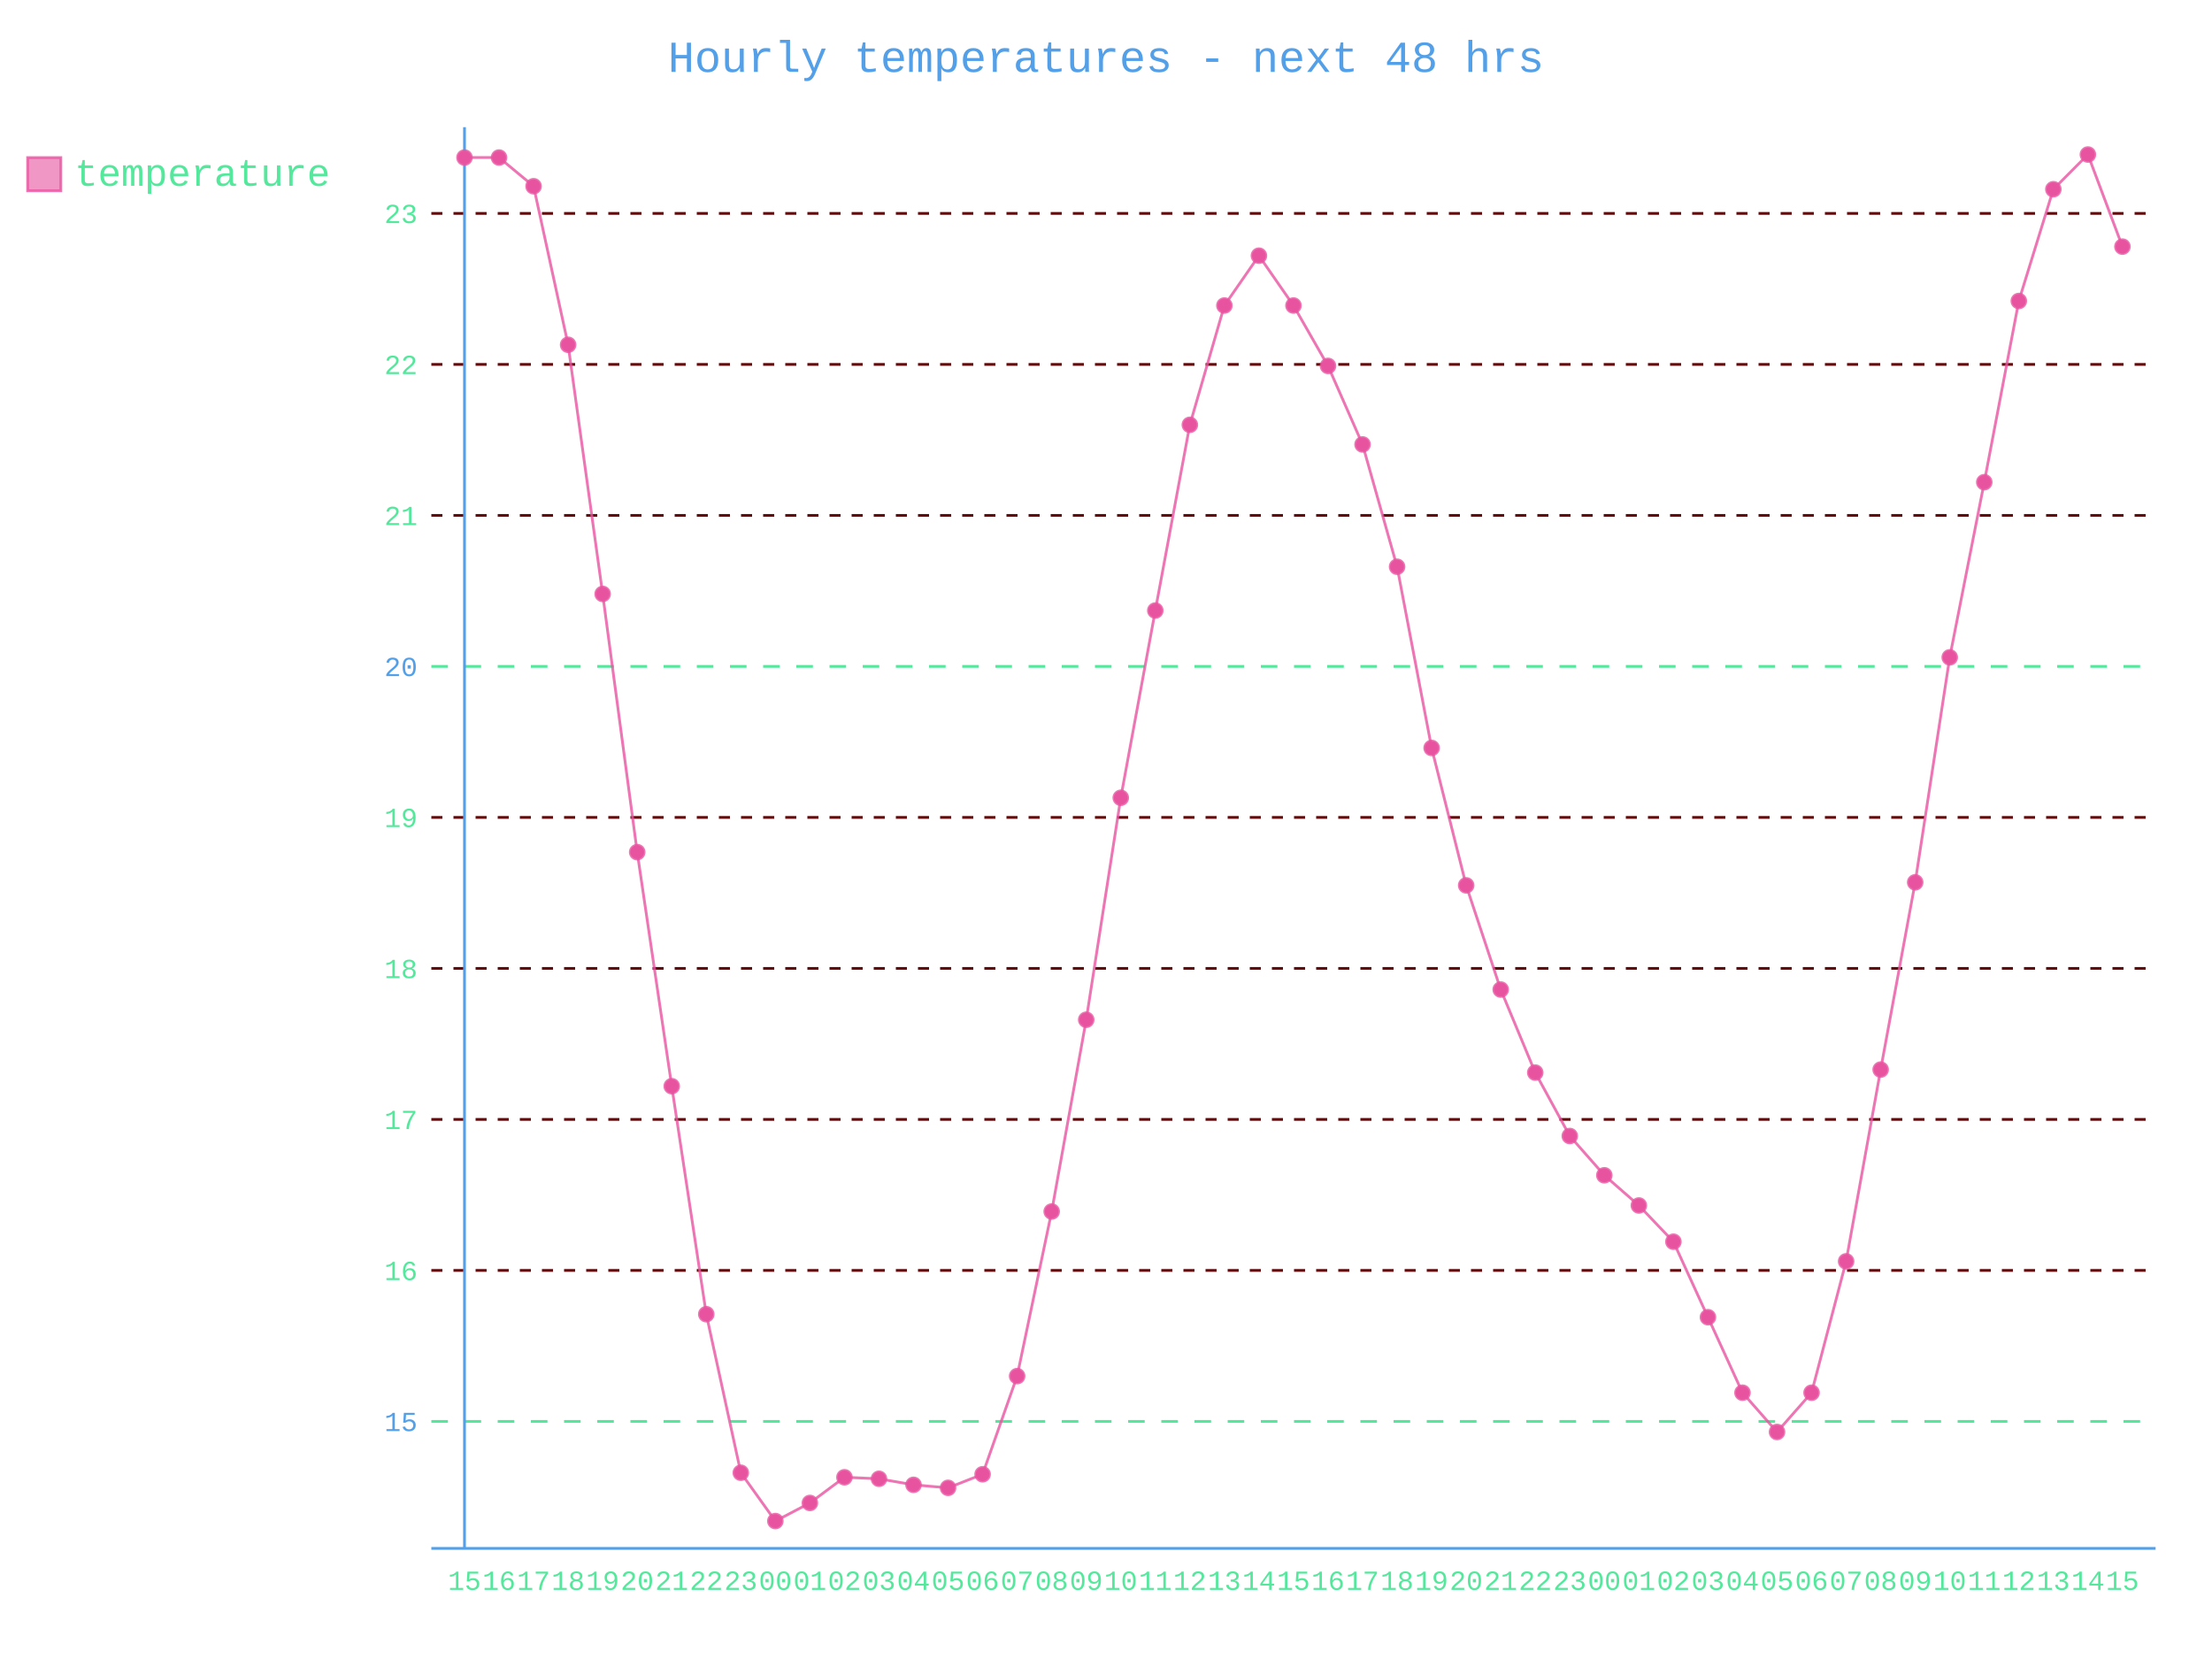
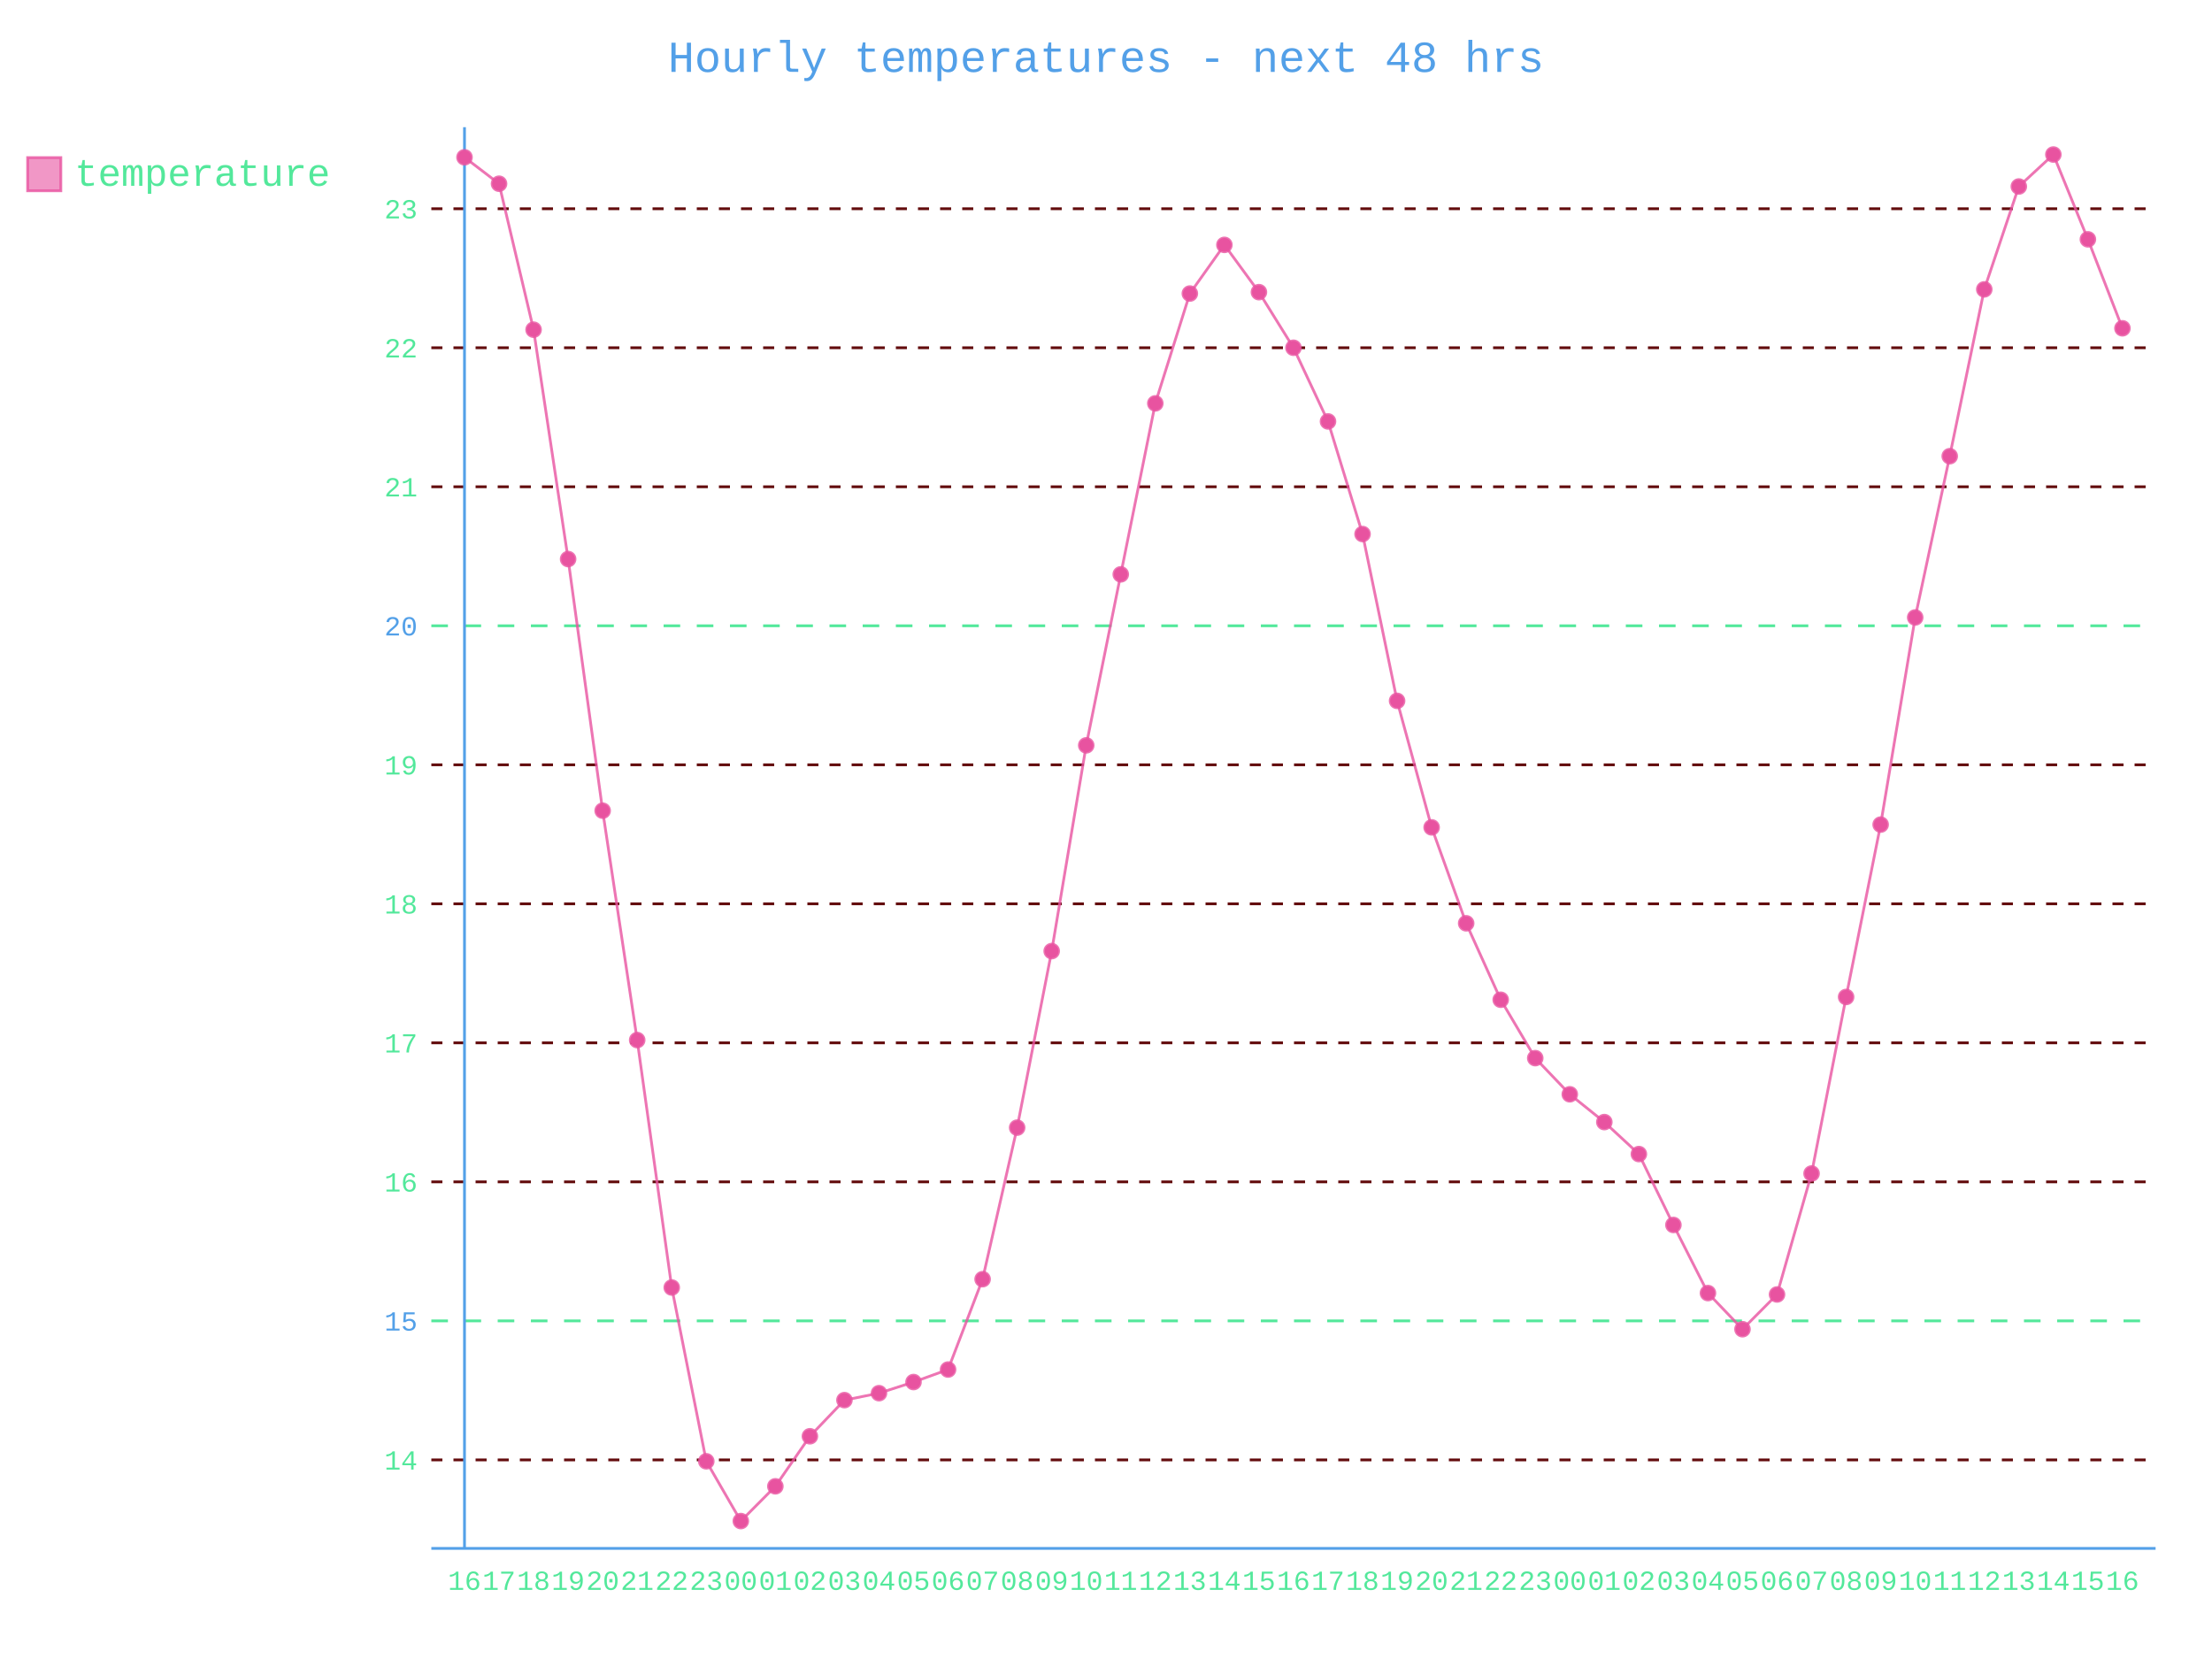
- <svg xmlns="http://www.w3.org/2000/svg" class="pygal-chart" id="chart-3ac2dd23-9bb0-483f-9098-63c80fb59462" viewBox="0 0 800 600">
+ <svg xmlns="http://www.w3.org/2000/svg" class="pygal-chart" id="chart-5d0aa697-72b7-4f3d-b9ee-b817de845986" viewBox="0 0 800 600">
  <defs>
-     <style type="text/css">#chart-3ac2dd23-9bb0-483f-9098-63c80fb59462{-webkit-user-select:none;-webkit-font-smoothing:antialiased;font-family:Consolas,"Liberation Mono",Menlo,Courier,monospace}#chart-3ac2dd23-9bb0-483f-9098-63c80fb59462 .title{font-family:Consolas,"Liberation Mono",Menlo,Courier,monospace;font-size:16px}#chart-3ac2dd23-9bb0-483f-9098-63c80fb59462 .legends .legend text{font-family:Consolas,"Liberation Mono",Menlo,Courier,monospace;font-size:14px}#chart-3ac2dd23-9bb0-483f-9098-63c80fb59462 .axis text{font-family:Consolas,"Liberation Mono",Menlo,Courier,monospace;font-size:10px}#chart-3ac2dd23-9bb0-483f-9098-63c80fb59462 .axis text.major{font-family:Consolas,"Liberation Mono",Menlo,Courier,monospace;font-size:10px}#chart-3ac2dd23-9bb0-483f-9098-63c80fb59462 .text-overlay text.value{font-family:Consolas,"Liberation Mono",Menlo,Courier,monospace;font-size:16px}#chart-3ac2dd23-9bb0-483f-9098-63c80fb59462 .text-overlay text.label{font-family:Consolas,"Liberation Mono",Menlo,Courier,monospace;font-size:10px}#chart-3ac2dd23-9bb0-483f-9098-63c80fb59462 .tooltip{font-family:Consolas,"Liberation Mono",Menlo,Courier,monospace;font-size:14px}#chart-3ac2dd23-9bb0-483f-9098-63c80fb59462 text.no_data{font-family:Consolas,"Liberation Mono",Menlo,Courier,monospace;font-size:64px}
- #chart-3ac2dd23-9bb0-483f-9098-63c80fb59462{background-color:transparent}#chart-3ac2dd23-9bb0-483f-9098-63c80fb59462 path,#chart-3ac2dd23-9bb0-483f-9098-63c80fb59462 line,#chart-3ac2dd23-9bb0-483f-9098-63c80fb59462 rect,#chart-3ac2dd23-9bb0-483f-9098-63c80fb59462 circle{-webkit-transition:400ms ease-in;-moz-transition:400ms ease-in;transition:400ms ease-in}#chart-3ac2dd23-9bb0-483f-9098-63c80fb59462 .graph &gt; .background{fill:transparent}#chart-3ac2dd23-9bb0-483f-9098-63c80fb59462 .plot &gt; .background{fill:transparent}#chart-3ac2dd23-9bb0-483f-9098-63c80fb59462 .graph{fill:#53E89B}#chart-3ac2dd23-9bb0-483f-9098-63c80fb59462 text.no_data{fill:#53A0E8}#chart-3ac2dd23-9bb0-483f-9098-63c80fb59462 .title{fill:#53A0E8}#chart-3ac2dd23-9bb0-483f-9098-63c80fb59462 .legends .legend text{fill:#53E89B}#chart-3ac2dd23-9bb0-483f-9098-63c80fb59462 .legends .legend:hover text{fill:#53A0E8}#chart-3ac2dd23-9bb0-483f-9098-63c80fb59462 .axis .line{stroke:#53A0E8}#chart-3ac2dd23-9bb0-483f-9098-63c80fb59462 .axis .guide.line{stroke:#630C0D}#chart-3ac2dd23-9bb0-483f-9098-63c80fb59462 .axis .major.line{stroke:#53E89B}#chart-3ac2dd23-9bb0-483f-9098-63c80fb59462 .axis text.major{fill:#53A0E8}#chart-3ac2dd23-9bb0-483f-9098-63c80fb59462 .axis.y .guides:hover .guide.line,#chart-3ac2dd23-9bb0-483f-9098-63c80fb59462 .line-graph .axis.x .guides:hover .guide.line,#chart-3ac2dd23-9bb0-483f-9098-63c80fb59462 .stackedline-graph .axis.x .guides:hover .guide.line,#chart-3ac2dd23-9bb0-483f-9098-63c80fb59462 .xy-graph .axis.x .guides:hover .guide.line{stroke:#53A0E8}#chart-3ac2dd23-9bb0-483f-9098-63c80fb59462 .axis .guides:hover text{fill:#53A0E8}#chart-3ac2dd23-9bb0-483f-9098-63c80fb59462 .reactive{fill-opacity:.6;stroke-opacity:.8}#chart-3ac2dd23-9bb0-483f-9098-63c80fb59462 .ci{stroke:#53E89B}#chart-3ac2dd23-9bb0-483f-9098-63c80fb59462 .reactive.active,#chart-3ac2dd23-9bb0-483f-9098-63c80fb59462 .active .reactive{fill-opacity:.9;stroke-opacity:.9;stroke-width:4}#chart-3ac2dd23-9bb0-483f-9098-63c80fb59462 .ci .reactive.active{stroke-width:1.5}#chart-3ac2dd23-9bb0-483f-9098-63c80fb59462 .series text{fill:#53A0E8}#chart-3ac2dd23-9bb0-483f-9098-63c80fb59462 .tooltip rect{fill:transparent;stroke:#53A0E8;-webkit-transition:opacity 400ms ease-in;-moz-transition:opacity 400ms ease-in;transition:opacity 400ms ease-in}#chart-3ac2dd23-9bb0-483f-9098-63c80fb59462 .tooltip .label{fill:#53E89B}#chart-3ac2dd23-9bb0-483f-9098-63c80fb59462 .tooltip .label{fill:#53E89B}#chart-3ac2dd23-9bb0-483f-9098-63c80fb59462 .tooltip .legend{font-size:.8em;fill:#630C0D}#chart-3ac2dd23-9bb0-483f-9098-63c80fb59462 .tooltip .x_label{font-size:.6em;fill:#53A0E8}#chart-3ac2dd23-9bb0-483f-9098-63c80fb59462 .tooltip .xlink{font-size:.5em;text-decoration:underline}#chart-3ac2dd23-9bb0-483f-9098-63c80fb59462 .tooltip .value{font-size:1.5em}#chart-3ac2dd23-9bb0-483f-9098-63c80fb59462 .bound{font-size:.5em}#chart-3ac2dd23-9bb0-483f-9098-63c80fb59462 .max-value{font-size:.75em;fill:#630C0D}#chart-3ac2dd23-9bb0-483f-9098-63c80fb59462 .map-element{fill:transparent;stroke:#630C0D !important}#chart-3ac2dd23-9bb0-483f-9098-63c80fb59462 .map-element .reactive{fill-opacity:inherit;stroke-opacity:inherit}#chart-3ac2dd23-9bb0-483f-9098-63c80fb59462 .color-0,#chart-3ac2dd23-9bb0-483f-9098-63c80fb59462 .color-0 a:visited{stroke:#E853A0;fill:#E853A0}#chart-3ac2dd23-9bb0-483f-9098-63c80fb59462 .text-overlay .color-0 text{fill:black}
- #chart-3ac2dd23-9bb0-483f-9098-63c80fb59462 text.no_data{text-anchor:middle}#chart-3ac2dd23-9bb0-483f-9098-63c80fb59462 .guide.line{fill:none}#chart-3ac2dd23-9bb0-483f-9098-63c80fb59462 .centered{text-anchor:middle}#chart-3ac2dd23-9bb0-483f-9098-63c80fb59462 .title{text-anchor:middle}#chart-3ac2dd23-9bb0-483f-9098-63c80fb59462 .legends .legend text{fill-opacity:1}#chart-3ac2dd23-9bb0-483f-9098-63c80fb59462 .axis.x text{text-anchor:middle}#chart-3ac2dd23-9bb0-483f-9098-63c80fb59462 .axis.x:not(.web) text[transform]{text-anchor:start}#chart-3ac2dd23-9bb0-483f-9098-63c80fb59462 .axis.x:not(.web) text[transform].backwards{text-anchor:end}#chart-3ac2dd23-9bb0-483f-9098-63c80fb59462 .axis.y text{text-anchor:end}#chart-3ac2dd23-9bb0-483f-9098-63c80fb59462 .axis.y text[transform].backwards{text-anchor:start}#chart-3ac2dd23-9bb0-483f-9098-63c80fb59462 .axis.y2 text{text-anchor:start}#chart-3ac2dd23-9bb0-483f-9098-63c80fb59462 .axis.y2 text[transform].backwards{text-anchor:end}#chart-3ac2dd23-9bb0-483f-9098-63c80fb59462 .axis .guide.line{stroke-dasharray:4,4}#chart-3ac2dd23-9bb0-483f-9098-63c80fb59462 .axis .major.guide.line{stroke-dasharray:6,6}#chart-3ac2dd23-9bb0-483f-9098-63c80fb59462 .horizontal .axis.y .guide.line,#chart-3ac2dd23-9bb0-483f-9098-63c80fb59462 .horizontal .axis.y2 .guide.line,#chart-3ac2dd23-9bb0-483f-9098-63c80fb59462 .vertical .axis.x .guide.line{opacity:0}#chart-3ac2dd23-9bb0-483f-9098-63c80fb59462 .horizontal .axis.always_show .guide.line,#chart-3ac2dd23-9bb0-483f-9098-63c80fb59462 .vertical .axis.always_show .guide.line{opacity:1 !important}#chart-3ac2dd23-9bb0-483f-9098-63c80fb59462 .axis.y .guides:hover .guide.line,#chart-3ac2dd23-9bb0-483f-9098-63c80fb59462 .axis.y2 .guides:hover .guide.line,#chart-3ac2dd23-9bb0-483f-9098-63c80fb59462 .axis.x .guides:hover .guide.line{opacity:1}#chart-3ac2dd23-9bb0-483f-9098-63c80fb59462 .axis .guides:hover text{opacity:1}#chart-3ac2dd23-9bb0-483f-9098-63c80fb59462 .nofill{fill:none}#chart-3ac2dd23-9bb0-483f-9098-63c80fb59462 .subtle-fill{fill-opacity:.2}#chart-3ac2dd23-9bb0-483f-9098-63c80fb59462 .dot{stroke-width:1px;fill-opacity:1}#chart-3ac2dd23-9bb0-483f-9098-63c80fb59462 .dot.active{stroke-width:5px}#chart-3ac2dd23-9bb0-483f-9098-63c80fb59462 .dot.negative{fill:transparent}#chart-3ac2dd23-9bb0-483f-9098-63c80fb59462 text,#chart-3ac2dd23-9bb0-483f-9098-63c80fb59462 tspan{stroke:none !important}#chart-3ac2dd23-9bb0-483f-9098-63c80fb59462 .series text.active{opacity:1}#chart-3ac2dd23-9bb0-483f-9098-63c80fb59462 .tooltip rect{fill-opacity:.95;stroke-width:.5}#chart-3ac2dd23-9bb0-483f-9098-63c80fb59462 .tooltip text{fill-opacity:1}#chart-3ac2dd23-9bb0-483f-9098-63c80fb59462 .showable{visibility:hidden}#chart-3ac2dd23-9bb0-483f-9098-63c80fb59462 .showable.shown{visibility:visible}#chart-3ac2dd23-9bb0-483f-9098-63c80fb59462 .gauge-background{fill:rgba(229,229,229,1);stroke:none}#chart-3ac2dd23-9bb0-483f-9098-63c80fb59462 .bg-lines{stroke:transparent;stroke-width:2px}</style>
+     <style type="text/css">#chart-5d0aa697-72b7-4f3d-b9ee-b817de845986{-webkit-user-select:none;-webkit-font-smoothing:antialiased;font-family:Consolas,"Liberation Mono",Menlo,Courier,monospace}#chart-5d0aa697-72b7-4f3d-b9ee-b817de845986 .title{font-family:Consolas,"Liberation Mono",Menlo,Courier,monospace;font-size:16px}#chart-5d0aa697-72b7-4f3d-b9ee-b817de845986 .legends .legend text{font-family:Consolas,"Liberation Mono",Menlo,Courier,monospace;font-size:14px}#chart-5d0aa697-72b7-4f3d-b9ee-b817de845986 .axis text{font-family:Consolas,"Liberation Mono",Menlo,Courier,monospace;font-size:10px}#chart-5d0aa697-72b7-4f3d-b9ee-b817de845986 .axis text.major{font-family:Consolas,"Liberation Mono",Menlo,Courier,monospace;font-size:10px}#chart-5d0aa697-72b7-4f3d-b9ee-b817de845986 .text-overlay text.value{font-family:Consolas,"Liberation Mono",Menlo,Courier,monospace;font-size:16px}#chart-5d0aa697-72b7-4f3d-b9ee-b817de845986 .text-overlay text.label{font-family:Consolas,"Liberation Mono",Menlo,Courier,monospace;font-size:10px}#chart-5d0aa697-72b7-4f3d-b9ee-b817de845986 .tooltip{font-family:Consolas,"Liberation Mono",Menlo,Courier,monospace;font-size:14px}#chart-5d0aa697-72b7-4f3d-b9ee-b817de845986 text.no_data{font-family:Consolas,"Liberation Mono",Menlo,Courier,monospace;font-size:64px}
+ #chart-5d0aa697-72b7-4f3d-b9ee-b817de845986{background-color:transparent}#chart-5d0aa697-72b7-4f3d-b9ee-b817de845986 path,#chart-5d0aa697-72b7-4f3d-b9ee-b817de845986 line,#chart-5d0aa697-72b7-4f3d-b9ee-b817de845986 rect,#chart-5d0aa697-72b7-4f3d-b9ee-b817de845986 circle{-webkit-transition:400ms ease-in;-moz-transition:400ms ease-in;transition:400ms ease-in}#chart-5d0aa697-72b7-4f3d-b9ee-b817de845986 .graph &gt; .background{fill:transparent}#chart-5d0aa697-72b7-4f3d-b9ee-b817de845986 .plot &gt; .background{fill:transparent}#chart-5d0aa697-72b7-4f3d-b9ee-b817de845986 .graph{fill:#53E89B}#chart-5d0aa697-72b7-4f3d-b9ee-b817de845986 text.no_data{fill:#53A0E8}#chart-5d0aa697-72b7-4f3d-b9ee-b817de845986 .title{fill:#53A0E8}#chart-5d0aa697-72b7-4f3d-b9ee-b817de845986 .legends .legend text{fill:#53E89B}#chart-5d0aa697-72b7-4f3d-b9ee-b817de845986 .legends .legend:hover text{fill:#53A0E8}#chart-5d0aa697-72b7-4f3d-b9ee-b817de845986 .axis .line{stroke:#53A0E8}#chart-5d0aa697-72b7-4f3d-b9ee-b817de845986 .axis .guide.line{stroke:#630C0D}#chart-5d0aa697-72b7-4f3d-b9ee-b817de845986 .axis .major.line{stroke:#53E89B}#chart-5d0aa697-72b7-4f3d-b9ee-b817de845986 .axis text.major{fill:#53A0E8}#chart-5d0aa697-72b7-4f3d-b9ee-b817de845986 .axis.y .guides:hover .guide.line,#chart-5d0aa697-72b7-4f3d-b9ee-b817de845986 .line-graph .axis.x .guides:hover .guide.line,#chart-5d0aa697-72b7-4f3d-b9ee-b817de845986 .stackedline-graph .axis.x .guides:hover .guide.line,#chart-5d0aa697-72b7-4f3d-b9ee-b817de845986 .xy-graph .axis.x .guides:hover .guide.line{stroke:#53A0E8}#chart-5d0aa697-72b7-4f3d-b9ee-b817de845986 .axis .guides:hover text{fill:#53A0E8}#chart-5d0aa697-72b7-4f3d-b9ee-b817de845986 .reactive{fill-opacity:.6;stroke-opacity:.8}#chart-5d0aa697-72b7-4f3d-b9ee-b817de845986 .ci{stroke:#53E89B}#chart-5d0aa697-72b7-4f3d-b9ee-b817de845986 .reactive.active,#chart-5d0aa697-72b7-4f3d-b9ee-b817de845986 .active .reactive{fill-opacity:.9;stroke-opacity:.9;stroke-width:4}#chart-5d0aa697-72b7-4f3d-b9ee-b817de845986 .ci .reactive.active{stroke-width:1.5}#chart-5d0aa697-72b7-4f3d-b9ee-b817de845986 .series text{fill:#53A0E8}#chart-5d0aa697-72b7-4f3d-b9ee-b817de845986 .tooltip rect{fill:transparent;stroke:#53A0E8;-webkit-transition:opacity 400ms ease-in;-moz-transition:opacity 400ms ease-in;transition:opacity 400ms ease-in}#chart-5d0aa697-72b7-4f3d-b9ee-b817de845986 .tooltip .label{fill:#53E89B}#chart-5d0aa697-72b7-4f3d-b9ee-b817de845986 .tooltip .label{fill:#53E89B}#chart-5d0aa697-72b7-4f3d-b9ee-b817de845986 .tooltip .legend{font-size:.8em;fill:#630C0D}#chart-5d0aa697-72b7-4f3d-b9ee-b817de845986 .tooltip .x_label{font-size:.6em;fill:#53A0E8}#chart-5d0aa697-72b7-4f3d-b9ee-b817de845986 .tooltip .xlink{font-size:.5em;text-decoration:underline}#chart-5d0aa697-72b7-4f3d-b9ee-b817de845986 .tooltip .value{font-size:1.5em}#chart-5d0aa697-72b7-4f3d-b9ee-b817de845986 .bound{font-size:.5em}#chart-5d0aa697-72b7-4f3d-b9ee-b817de845986 .max-value{font-size:.75em;fill:#630C0D}#chart-5d0aa697-72b7-4f3d-b9ee-b817de845986 .map-element{fill:transparent;stroke:#630C0D !important}#chart-5d0aa697-72b7-4f3d-b9ee-b817de845986 .map-element .reactive{fill-opacity:inherit;stroke-opacity:inherit}#chart-5d0aa697-72b7-4f3d-b9ee-b817de845986 .color-0,#chart-5d0aa697-72b7-4f3d-b9ee-b817de845986 .color-0 a:visited{stroke:#E853A0;fill:#E853A0}#chart-5d0aa697-72b7-4f3d-b9ee-b817de845986 .text-overlay .color-0 text{fill:black}
+ #chart-5d0aa697-72b7-4f3d-b9ee-b817de845986 text.no_data{text-anchor:middle}#chart-5d0aa697-72b7-4f3d-b9ee-b817de845986 .guide.line{fill:none}#chart-5d0aa697-72b7-4f3d-b9ee-b817de845986 .centered{text-anchor:middle}#chart-5d0aa697-72b7-4f3d-b9ee-b817de845986 .title{text-anchor:middle}#chart-5d0aa697-72b7-4f3d-b9ee-b817de845986 .legends .legend text{fill-opacity:1}#chart-5d0aa697-72b7-4f3d-b9ee-b817de845986 .axis.x text{text-anchor:middle}#chart-5d0aa697-72b7-4f3d-b9ee-b817de845986 .axis.x:not(.web) text[transform]{text-anchor:start}#chart-5d0aa697-72b7-4f3d-b9ee-b817de845986 .axis.x:not(.web) text[transform].backwards{text-anchor:end}#chart-5d0aa697-72b7-4f3d-b9ee-b817de845986 .axis.y text{text-anchor:end}#chart-5d0aa697-72b7-4f3d-b9ee-b817de845986 .axis.y text[transform].backwards{text-anchor:start}#chart-5d0aa697-72b7-4f3d-b9ee-b817de845986 .axis.y2 text{text-anchor:start}#chart-5d0aa697-72b7-4f3d-b9ee-b817de845986 .axis.y2 text[transform].backwards{text-anchor:end}#chart-5d0aa697-72b7-4f3d-b9ee-b817de845986 .axis .guide.line{stroke-dasharray:4,4}#chart-5d0aa697-72b7-4f3d-b9ee-b817de845986 .axis .major.guide.line{stroke-dasharray:6,6}#chart-5d0aa697-72b7-4f3d-b9ee-b817de845986 .horizontal .axis.y .guide.line,#chart-5d0aa697-72b7-4f3d-b9ee-b817de845986 .horizontal .axis.y2 .guide.line,#chart-5d0aa697-72b7-4f3d-b9ee-b817de845986 .vertical .axis.x .guide.line{opacity:0}#chart-5d0aa697-72b7-4f3d-b9ee-b817de845986 .horizontal .axis.always_show .guide.line,#chart-5d0aa697-72b7-4f3d-b9ee-b817de845986 .vertical .axis.always_show .guide.line{opacity:1 !important}#chart-5d0aa697-72b7-4f3d-b9ee-b817de845986 .axis.y .guides:hover .guide.line,#chart-5d0aa697-72b7-4f3d-b9ee-b817de845986 .axis.y2 .guides:hover .guide.line,#chart-5d0aa697-72b7-4f3d-b9ee-b817de845986 .axis.x .guides:hover .guide.line{opacity:1}#chart-5d0aa697-72b7-4f3d-b9ee-b817de845986 .axis .guides:hover text{opacity:1}#chart-5d0aa697-72b7-4f3d-b9ee-b817de845986 .nofill{fill:none}#chart-5d0aa697-72b7-4f3d-b9ee-b817de845986 .subtle-fill{fill-opacity:.2}#chart-5d0aa697-72b7-4f3d-b9ee-b817de845986 .dot{stroke-width:1px;fill-opacity:1}#chart-5d0aa697-72b7-4f3d-b9ee-b817de845986 .dot.active{stroke-width:5px}#chart-5d0aa697-72b7-4f3d-b9ee-b817de845986 .dot.negative{fill:transparent}#chart-5d0aa697-72b7-4f3d-b9ee-b817de845986 text,#chart-5d0aa697-72b7-4f3d-b9ee-b817de845986 tspan{stroke:none !important}#chart-5d0aa697-72b7-4f3d-b9ee-b817de845986 .series text.active{opacity:1}#chart-5d0aa697-72b7-4f3d-b9ee-b817de845986 .tooltip rect{fill-opacity:.95;stroke-width:.5}#chart-5d0aa697-72b7-4f3d-b9ee-b817de845986 .tooltip text{fill-opacity:1}#chart-5d0aa697-72b7-4f3d-b9ee-b817de845986 .showable{visibility:hidden}#chart-5d0aa697-72b7-4f3d-b9ee-b817de845986 .showable.shown{visibility:visible}#chart-5d0aa697-72b7-4f3d-b9ee-b817de845986 .gauge-background{fill:rgba(229,229,229,1);stroke:none}#chart-5d0aa697-72b7-4f3d-b9ee-b817de845986 .bg-lines{stroke:transparent;stroke-width:2px}</style>
  </defs>
  <g class="graph line-graph vertical">
    <rect class="background" height="600" width="800" x="0" y="0" />
    <g class="plot" transform="translate(156, 46)">
      <rect class="background" height="514" width="623.6" x="0" y="0" />
      <g class="axis y always_show">
        <path class="line" d="M0 514 h623.6" />
        <g class="guides">
-           <path class="major guide line" d="M0 468.072 h623.6" />
-           <text class="major" x="-5" y="471.572">15</text>
-         </g>
-         <g class="guides">
-           <path class="guide line" d="M0 413.461 h623.6" />
-           <text class="" x="-5" y="416.961">16</text>
-         </g>
-         <g class="guides">
-           <path class="guide line" d="M0 358.85 h623.6" />
-           <text class="" x="-5" y="362.35">17</text>
-         </g>
-         <g class="guides">
-           <path class="guide line" d="M0 304.239 h623.6" />
-           <text class="" x="-5" y="307.739">18</text>
-         </g>
-         <g class="guides">
-           <path class="guide line" d="M0 249.627 h623.6" />
-           <text class="" x="-5" y="253.127">19</text>
-         </g>
-         <g class="guides">
-           <path class="major guide line" d="M0 195.016 h623.6" />
-           <text class="major" x="-5" y="198.516">20</text>
-         </g>
-         <g class="guides">
-           <path class="guide line" d="M0 140.405 h623.6" />
-           <text class="" x="-5" y="143.905">21</text>
-         </g>
-         <g class="guides">
-           <path class="guide line" d="M0 85.794 h623.6" />
-           <text class="" x="-5" y="89.294">22</text>
-         </g>
-         <g class="guides">
-           <path class="guide line" d="M0 31.183 h623.6" />
-           <text class="" x="-5" y="34.683">23</text>
+           <path class="guide line" d="M0 481.993 h623.6" />
+           <text class="" x="-5" y="485.493">14</text>
+         </g>
+         <g class="guides">
+           <path class="major guide line" d="M0 431.715 h623.6" />
+           <text class="major" x="-5" y="435.215">15</text>
+         </g>
+         <g class="guides">
+           <path class="guide line" d="M0 381.438 h623.6" />
+           <text class="" x="-5" y="384.938">16</text>
+         </g>
+         <g class="guides">
+           <path class="guide line" d="M0 331.16 h623.6" />
+           <text class="" x="-5" y="334.66">17</text>
+         </g>
+         <g class="guides">
+           <path class="guide line" d="M0 280.882 h623.6" />
+           <text class="" x="-5" y="284.382">18</text>
+         </g>
+         <g class="guides">
+           <path class="guide line" d="M0 230.604 h623.6" />
+           <text class="" x="-5" y="234.104">19</text>
+         </g>
+         <g class="guides">
+           <path class="major guide line" d="M0 180.326 h623.6" />
+           <text class="major" x="-5" y="183.826">20</text>
+         </g>
+         <g class="guides">
+           <path class="guide line" d="M0 130.049 h623.6" />
+           <text class="" x="-5" y="133.549">21</text>
+         </g>
+         <g class="guides">
+           <path class="guide line" d="M0 79.771 h623.6" />
+           <text class="" x="-5" y="83.271">22</text>
+         </g>
+         <g class="guides">
+           <path class="guide line" d="M0 29.493 h623.6" />
+           <text class="" x="-5" y="32.993">23</text>
        </g>
      </g>
      <g class="axis x">
        <g class="guides">
          <path class="line" d="M11.992 0 v514" />
-           <text class="" x="11.992" y="529.0">15</text>
+           <text class="" x="11.992" y="529.0">16</text>
        </g>
        <g class="guides">
          <path class="guide line" d="M24.484 0 v514" />
-           <text class="" x="24.484" y="529.0">16</text>
+           <text class="" x="24.484" y="529.0">17</text>
        </g>
        <g class="guides">
          <path class="guide line" d="M36.976 0 v514" />
-           <text class="" x="36.976" y="529.0">17</text>
+           <text class="" x="36.976" y="529.0">18</text>
        </g>
        <g class="guides">
          <path class="guide line" d="M49.468 0 v514" />
-           <text class="" x="49.468" y="529.0">18</text>
+           <text class="" x="49.468" y="529.0">19</text>
        </g>
        <g class="guides">
          <path class="guide line" d="M61.96 0 v514" />
-           <text class="" x="61.96" y="529.0">19</text>
+           <text class="" x="61.96" y="529.0">20</text>
        </g>
        <g class="guides">
          <path class="guide line" d="M74.452 0 v514" />
-           <text class="" x="74.452" y="529.0">20</text>
+           <text class="" x="74.452" y="529.0">21</text>
        </g>
        <g class="guides">
          <path class="guide line" d="M86.944 0 v514" />
-           <text class="" x="86.944" y="529.0">21</text>
+           <text class="" x="86.944" y="529.0">22</text>
        </g>
        <g class="guides">
          <path class="guide line" d="M99.436 0 v514" />
-           <text class="" x="99.436" y="529.0">22</text>
+           <text class="" x="99.436" y="529.0">23</text>
        </g>
        <g class="guides">
          <path class="guide line" d="M111.928 0 v514" />
-           <text class="" x="111.928" y="529.0">23</text>
+           <text class="" x="111.928" y="529.0">00</text>
        </g>
        <g class="guides">
          <path class="guide line" d="M124.42 0 v514" />
-           <text class="" x="124.42" y="529.0">00</text>
+           <text class="" x="124.42" y="529.0">01</text>
        </g>
        <g class="guides">
          <path class="guide line" d="M136.912 0 v514" />
-           <text class="" x="136.912" y="529.0">01</text>
+           <text class="" x="136.912" y="529.0">02</text>
        </g>
        <g class="guides">
          <path class="guide line" d="M149.404 0 v514" />
-           <text class="" x="149.404" y="529.0">02</text>
+           <text class="" x="149.404" y="529.0">03</text>
        </g>
        <g class="guides">
          <path class="guide line" d="M161.896 0 v514" />
-           <text class="" x="161.896" y="529.0">03</text>
+           <text class="" x="161.896" y="529.0">04</text>
        </g>
        <g class="guides">
          <path class="guide line" d="M174.388 0 v514" />
-           <text class="" x="174.388" y="529.0">04</text>
+           <text class="" x="174.388" y="529.0">05</text>
        </g>
        <g class="guides">
          <path class="guide line" d="M186.88 0 v514" />
-           <text class="" x="186.88" y="529.0">05</text>
+           <text class="" x="186.88" y="529.0">06</text>
        </g>
        <g class="guides">
          <path class="guide line" d="M199.372 0 v514" />
-           <text class="" x="199.372" y="529.0">06</text>
+           <text class="" x="199.372" y="529.0">07</text>
        </g>
        <g class="guides">
          <path class="guide line" d="M211.864 0 v514" />
-           <text class="" x="211.864" y="529.0">07</text>
+           <text class="" x="211.864" y="529.0">08</text>
        </g>
        <g class="guides">
          <path class="guide line" d="M224.356 0 v514" />
-           <text class="" x="224.356" y="529.0">08</text>
+           <text class="" x="224.356" y="529.0">09</text>
        </g>
        <g class="guides">
          <path class="guide line" d="M236.848 0 v514" />
-           <text class="" x="236.848" y="529.0">09</text>
+           <text class="" x="236.848" y="529.0">10</text>
        </g>
        <g class="guides">
          <path class="guide line" d="M249.34 0 v514" />
-           <text class="" x="249.34" y="529.0">10</text>
+           <text class="" x="249.34" y="529.0">11</text>
        </g>
        <g class="guides">
          <path class="guide line" d="M261.832 0 v514" />
-           <text class="" x="261.832" y="529.0">11</text>
+           <text class="" x="261.832" y="529.0">12</text>
        </g>
        <g class="guides">
          <path class="guide line" d="M274.324 0 v514" />
-           <text class="" x="274.324" y="529.0">12</text>
+           <text class="" x="274.324" y="529.0">13</text>
        </g>
        <g class="guides">
          <path class="guide line" d="M286.816 0 v514" />
-           <text class="" x="286.816" y="529.0">13</text>
+           <text class="" x="286.816" y="529.0">14</text>
        </g>
        <g class="guides">
          <path class="guide line" d="M299.308 0 v514" />
-           <text class="" x="299.308" y="529.0">14</text>
+           <text class="" x="299.308" y="529.0">15</text>
        </g>
        <g class="guides">
          <path class="guide line" d="M311.8 0 v514" />
-           <text class="" x="311.8" y="529.0">15</text>
+           <text class="" x="311.8" y="529.0">16</text>
        </g>
        <g class="guides">
          <path class="guide line" d="M324.292 0 v514" />
-           <text class="" x="324.292" y="529.0">16</text>
+           <text class="" x="324.292" y="529.0">17</text>
        </g>
        <g class="guides">
          <path class="guide line" d="M336.784 0 v514" />
-           <text class="" x="336.784" y="529.0">17</text>
+           <text class="" x="336.784" y="529.0">18</text>
        </g>
        <g class="guides">
          <path class="guide line" d="M349.276 0 v514" />
-           <text class="" x="349.276" y="529.0">18</text>
+           <text class="" x="349.276" y="529.0">19</text>
        </g>
        <g class="guides">
          <path class="guide line" d="M361.768 0 v514" />
-           <text class="" x="361.768" y="529.0">19</text>
+           <text class="" x="361.768" y="529.0">20</text>
        </g>
        <g class="guides">
          <path class="guide line" d="M374.26 0 v514" />
-           <text class="" x="374.26" y="529.0">20</text>
+           <text class="" x="374.26" y="529.0">21</text>
        </g>
        <g class="guides">
          <path class="guide line" d="M386.752 0 v514" />
-           <text class="" x="386.752" y="529.0">21</text>
+           <text class="" x="386.752" y="529.0">22</text>
        </g>
        <g class="guides">
          <path class="guide line" d="M399.244 0 v514" />
-           <text class="" x="399.244" y="529.0">22</text>
+           <text class="" x="399.244" y="529.0">23</text>
        </g>
        <g class="guides">
          <path class="guide line" d="M411.736 0 v514" />
-           <text class="" x="411.736" y="529.0">23</text>
+           <text class="" x="411.736" y="529.0">00</text>
        </g>
        <g class="guides">
          <path class="guide line" d="M424.228 0 v514" />
-           <text class="" x="424.228" y="529.0">00</text>
+           <text class="" x="424.228" y="529.0">01</text>
        </g>
        <g class="guides">
          <path class="guide line" d="M436.72 0 v514" />
-           <text class="" x="436.72" y="529.0">01</text>
+           <text class="" x="436.72" y="529.0">02</text>
        </g>
        <g class="guides">
          <path class="guide line" d="M449.212 0 v514" />
-           <text class="" x="449.212" y="529.0">02</text>
+           <text class="" x="449.212" y="529.0">03</text>
        </g>
        <g class="guides">
          <path class="guide line" d="M461.704 0 v514" />
-           <text class="" x="461.704" y="529.0">03</text>
+           <text class="" x="461.704" y="529.0">04</text>
        </g>
        <g class="guides">
          <path class="guide line" d="M474.196 0 v514" />
-           <text class="" x="474.196" y="529.0">04</text>
+           <text class="" x="474.196" y="529.0">05</text>
        </g>
        <g class="guides">
          <path class="guide line" d="M486.688 0 v514" />
-           <text class="" x="486.688" y="529.0">05</text>
+           <text class="" x="486.688" y="529.0">06</text>
        </g>
        <g class="guides">
          <path class="guide line" d="M499.18 0 v514" />
-           <text class="" x="499.18" y="529.0">06</text>
+           <text class="" x="499.18" y="529.0">07</text>
        </g>
        <g class="guides">
          <path class="guide line" d="M511.672 0 v514" />
-           <text class="" x="511.672" y="529.0">07</text>
+           <text class="" x="511.672" y="529.0">08</text>
        </g>
        <g class="guides">
          <path class="guide line" d="M524.164 0 v514" />
-           <text class="" x="524.164" y="529.0">08</text>
+           <text class="" x="524.164" y="529.0">09</text>
        </g>
        <g class="guides">
          <path class="guide line" d="M536.656 0 v514" />
-           <text class="" x="536.656" y="529.0">09</text>
+           <text class="" x="536.656" y="529.0">10</text>
        </g>
        <g class="guides">
          <path class="guide line" d="M549.148 0 v514" />
-           <text class="" x="549.148" y="529.0">10</text>
+           <text class="" x="549.148" y="529.0">11</text>
        </g>
        <g class="guides">
          <path class="guide line" d="M561.64 0 v514" />
-           <text class="" x="561.64" y="529.0">11</text>
+           <text class="" x="561.64" y="529.0">12</text>
        </g>
        <g class="guides">
          <path class="guide line" d="M574.132 0 v514" />
-           <text class="" x="574.132" y="529.0">12</text>
+           <text class="" x="574.132" y="529.0">13</text>
        </g>
        <g class="guides">
          <path class="guide line" d="M586.624 0 v514" />
-           <text class="" x="586.624" y="529.0">13</text>
+           <text class="" x="586.624" y="529.0">14</text>
        </g>
        <g class="guides">
          <path class="guide line" d="M599.116 0 v514" />
-           <text class="" x="599.116" y="529.0">14</text>
+           <text class="" x="599.116" y="529.0">15</text>
        </g>
        <g class="guides">
          <path class="guide line" d="M611.608 0 v514" />
-           <text class="" x="611.608" y="529.0">15</text>
+           <text class="" x="611.608" y="529.0">16</text>
        </g>
      </g>
      <g class="series serie-0 color-0">
-         <path class="line reactive nofill" d="M11.992 10.977 L24.484 10.977 36.976 21.353 49.468 78.695 61.96 168.803 74.452 262.188 86.944 346.835 99.436 429.298 111.928 486.64 124.42 504.115 136.912 497.562 149.404 488.278 161.896 488.824 174.388 491.009 186.88 492.101 199.372 487.186 211.864 451.689 224.356 392.163 236.848 322.806 249.34 242.528 261.832 174.81 274.324 107.639 286.816 64.496 299.308 46.474 311.8 64.496 324.292 86.34 336.784 114.738 349.276 158.973 361.768 224.506 374.26 274.203 386.752 311.884 399.244 341.92 411.736 364.857 424.228 379.056 436.72 389.978 449.212 403.085 461.704 430.39 474.196 457.696 486.688 471.895 499.18 457.696 511.672 410.184 524.164 340.828 536.656 273.11 549.148 191.74 561.64 128.391 574.132 62.857 586.624 22.445 599.116 9.885 611.608 43.197" />
+         <path class="line reactive nofill" d="M11.992 10.89 L24.484 20.443 36.976 73.235 49.468 156.193 61.96 247.196 74.452 330.154 86.944 419.649 99.436 482.496 111.928 504.115 124.42 491.546 136.912 473.446 149.404 460.374 161.896 457.86 174.388 453.838 186.88 449.313 199.372 416.632 211.864 361.829 224.356 297.976 236.848 223.565 249.34 161.724 261.832 99.882 274.324 60.162 286.816 42.565 299.308 59.66 311.8 79.771 324.292 106.418 336.784 147.143 349.276 207.476 361.768 253.229 374.26 287.921 386.752 315.574 399.244 336.69 411.736 349.763 424.228 359.818 436.72 371.382 449.212 397.024 461.704 421.66 474.196 434.732 486.688 422.163 499.18 378.421 511.672 314.568 524.164 252.224 536.656 177.31 549.148 118.987 561.64 58.654 574.132 21.449 586.624 9.885 599.116 40.554 611.608 72.732" />
      </g>
    </g>
    <g class="titles">
      <text class="title plot_title" x="400.0" y="26">Hourly temperatures - next 48 hrs</text>
    </g>
    <g class="plot overlay" transform="translate(156, 46)">
      <g class="series serie-0 color-0">
        <g class="dots">
-           <circle class="dot reactive tooltip-trigger" cx="11.992" cy="10.977" r="2.5" />
-         </g>
-         <g class="dots">
-           <circle class="dot reactive tooltip-trigger" cx="24.484" cy="10.977" r="2.5" />
-         </g>
-         <g class="dots">
-           <circle class="dot reactive tooltip-trigger" cx="36.976" cy="21.353" r="2.5" />
-         </g>
-         <g class="dots">
-           <circle class="dot reactive tooltip-trigger" cx="49.468" cy="78.695" r="2.5" />
-         </g>
-         <g class="dots">
-           <circle class="dot reactive tooltip-trigger" cx="61.96" cy="168.803" r="2.5" />
-         </g>
-         <g class="dots">
-           <circle class="dot reactive tooltip-trigger" cx="74.452" cy="262.188" r="2.5" />
-         </g>
-         <g class="dots">
-           <circle class="dot reactive tooltip-trigger" cx="86.944" cy="346.835" r="2.5" />
-         </g>
-         <g class="dots">
-           <circle class="dot reactive tooltip-trigger" cx="99.436" cy="429.298" r="2.5" />
-         </g>
-         <g class="dots">
-           <circle class="dot reactive tooltip-trigger" cx="111.928" cy="486.64" r="2.5" />
-         </g>
-         <g class="dots">
-           <circle class="dot reactive tooltip-trigger" cx="124.42" cy="504.115" r="2.5" />
-         </g>
-         <g class="dots">
-           <circle class="dot reactive tooltip-trigger" cx="136.912" cy="497.562" r="2.5" />
-         </g>
-         <g class="dots">
-           <circle class="dot reactive tooltip-trigger" cx="149.404" cy="488.278" r="2.5" />
-         </g>
-         <g class="dots">
-           <circle class="dot reactive tooltip-trigger" cx="161.896" cy="488.824" r="2.5" />
-         </g>
-         <g class="dots">
-           <circle class="dot reactive tooltip-trigger" cx="174.388" cy="491.009" r="2.5" />
-         </g>
-         <g class="dots">
-           <circle class="dot reactive tooltip-trigger" cx="186.88" cy="492.101" r="2.5" />
-         </g>
-         <g class="dots">
-           <circle class="dot reactive tooltip-trigger" cx="199.372" cy="487.186" r="2.5" />
-         </g>
-         <g class="dots">
-           <circle class="dot reactive tooltip-trigger" cx="211.864" cy="451.689" r="2.5" />
-         </g>
-         <g class="dots">
-           <circle class="dot reactive tooltip-trigger" cx="224.356" cy="392.163" r="2.5" />
-         </g>
-         <g class="dots">
-           <circle class="dot reactive tooltip-trigger" cx="236.848" cy="322.806" r="2.5" />
-         </g>
-         <g class="dots">
-           <circle class="dot reactive tooltip-trigger" cx="249.34" cy="242.528" r="2.5" />
-         </g>
-         <g class="dots">
-           <circle class="dot reactive tooltip-trigger" cx="261.832" cy="174.81" r="2.5" />
-         </g>
-         <g class="dots">
-           <circle class="dot reactive tooltip-trigger" cx="274.324" cy="107.639" r="2.5" />
-         </g>
-         <g class="dots">
-           <circle class="dot reactive tooltip-trigger" cx="286.816" cy="64.496" r="2.5" />
-         </g>
-         <g class="dots">
-           <circle class="dot reactive tooltip-trigger" cx="299.308" cy="46.474" r="2.5" />
-         </g>
-         <g class="dots">
-           <circle class="dot reactive tooltip-trigger" cx="311.8" cy="64.496" r="2.5" />
-         </g>
-         <g class="dots">
-           <circle class="dot reactive tooltip-trigger" cx="324.292" cy="86.34" r="2.5" />
-         </g>
-         <g class="dots">
-           <circle class="dot reactive tooltip-trigger" cx="336.784" cy="114.738" r="2.5" />
-         </g>
-         <g class="dots">
-           <circle class="dot reactive tooltip-trigger" cx="349.276" cy="158.973" r="2.5" />
-         </g>
-         <g class="dots">
-           <circle class="dot reactive tooltip-trigger" cx="361.768" cy="224.506" r="2.5" />
-         </g>
-         <g class="dots">
-           <circle class="dot reactive tooltip-trigger" cx="374.26" cy="274.203" r="2.5" />
-         </g>
-         <g class="dots">
-           <circle class="dot reactive tooltip-trigger" cx="386.752" cy="311.884" r="2.5" />
-         </g>
-         <g class="dots">
-           <circle class="dot reactive tooltip-trigger" cx="399.244" cy="341.92" r="2.5" />
-         </g>
-         <g class="dots">
-           <circle class="dot reactive tooltip-trigger" cx="411.736" cy="364.857" r="2.5" />
-         </g>
-         <g class="dots">
-           <circle class="dot reactive tooltip-trigger" cx="424.228" cy="379.056" r="2.5" />
-         </g>
-         <g class="dots">
-           <circle class="dot reactive tooltip-trigger" cx="436.72" cy="389.978" r="2.5" />
-         </g>
-         <g class="dots">
-           <circle class="dot reactive tooltip-trigger" cx="449.212" cy="403.085" r="2.5" />
-         </g>
-         <g class="dots">
-           <circle class="dot reactive tooltip-trigger" cx="461.704" cy="430.39" r="2.5" />
-         </g>
-         <g class="dots">
-           <circle class="dot reactive tooltip-trigger" cx="474.196" cy="457.696" r="2.5" />
-         </g>
-         <g class="dots">
-           <circle class="dot reactive tooltip-trigger" cx="486.688" cy="471.895" r="2.5" />
-         </g>
-         <g class="dots">
-           <circle class="dot reactive tooltip-trigger" cx="499.18" cy="457.696" r="2.5" />
-         </g>
-         <g class="dots">
-           <circle class="dot reactive tooltip-trigger" cx="511.672" cy="410.184" r="2.5" />
-         </g>
-         <g class="dots">
-           <circle class="dot reactive tooltip-trigger" cx="524.164" cy="340.828" r="2.5" />
-         </g>
-         <g class="dots">
-           <circle class="dot reactive tooltip-trigger" cx="536.656" cy="273.11" r="2.5" />
-         </g>
-         <g class="dots">
-           <circle class="dot reactive tooltip-trigger" cx="549.148" cy="191.74" r="2.5" />
-         </g>
-         <g class="dots">
-           <circle class="dot reactive tooltip-trigger" cx="561.64" cy="128.391" r="2.5" />
-         </g>
-         <g class="dots">
-           <circle class="dot reactive tooltip-trigger" cx="574.132" cy="62.857" r="2.5" />
-         </g>
-         <g class="dots">
-           <circle class="dot reactive tooltip-trigger" cx="586.624" cy="22.445" r="2.5" />
-         </g>
-         <g class="dots">
-           <circle class="dot reactive tooltip-trigger" cx="599.116" cy="9.885" r="2.5" />
-         </g>
-         <g class="dots">
-           <circle class="dot reactive tooltip-trigger" cx="611.608" cy="43.197" r="2.5" />
+           <circle class="dot reactive tooltip-trigger" cx="11.992" cy="10.89" r="2.5" />
+         </g>
+         <g class="dots">
+           <circle class="dot reactive tooltip-trigger" cx="24.484" cy="20.443" r="2.5" />
+         </g>
+         <g class="dots">
+           <circle class="dot reactive tooltip-trigger" cx="36.976" cy="73.235" r="2.5" />
+         </g>
+         <g class="dots">
+           <circle class="dot reactive tooltip-trigger" cx="49.468" cy="156.193" r="2.5" />
+         </g>
+         <g class="dots">
+           <circle class="dot reactive tooltip-trigger" cx="61.96" cy="247.196" r="2.5" />
+         </g>
+         <g class="dots">
+           <circle class="dot reactive tooltip-trigger" cx="74.452" cy="330.154" r="2.5" />
+         </g>
+         <g class="dots">
+           <circle class="dot reactive tooltip-trigger" cx="86.944" cy="419.649" r="2.5" />
+         </g>
+         <g class="dots">
+           <circle class="dot reactive tooltip-trigger" cx="99.436" cy="482.496" r="2.5" />
+         </g>
+         <g class="dots">
+           <circle class="dot reactive tooltip-trigger" cx="111.928" cy="504.115" r="2.5" />
+         </g>
+         <g class="dots">
+           <circle class="dot reactive tooltip-trigger" cx="124.42" cy="491.546" r="2.5" />
+         </g>
+         <g class="dots">
+           <circle class="dot reactive tooltip-trigger" cx="136.912" cy="473.446" r="2.5" />
+         </g>
+         <g class="dots">
+           <circle class="dot reactive tooltip-trigger" cx="149.404" cy="460.374" r="2.5" />
+         </g>
+         <g class="dots">
+           <circle class="dot reactive tooltip-trigger" cx="161.896" cy="457.86" r="2.5" />
+         </g>
+         <g class="dots">
+           <circle class="dot reactive tooltip-trigger" cx="174.388" cy="453.838" r="2.5" />
+         </g>
+         <g class="dots">
+           <circle class="dot reactive tooltip-trigger" cx="186.88" cy="449.313" r="2.5" />
+         </g>
+         <g class="dots">
+           <circle class="dot reactive tooltip-trigger" cx="199.372" cy="416.632" r="2.5" />
+         </g>
+         <g class="dots">
+           <circle class="dot reactive tooltip-trigger" cx="211.864" cy="361.829" r="2.5" />
+         </g>
+         <g class="dots">
+           <circle class="dot reactive tooltip-trigger" cx="224.356" cy="297.976" r="2.5" />
+         </g>
+         <g class="dots">
+           <circle class="dot reactive tooltip-trigger" cx="236.848" cy="223.565" r="2.5" />
+         </g>
+         <g class="dots">
+           <circle class="dot reactive tooltip-trigger" cx="249.34" cy="161.724" r="2.5" />
+         </g>
+         <g class="dots">
+           <circle class="dot reactive tooltip-trigger" cx="261.832" cy="99.882" r="2.5" />
+         </g>
+         <g class="dots">
+           <circle class="dot reactive tooltip-trigger" cx="274.324" cy="60.162" r="2.5" />
+         </g>
+         <g class="dots">
+           <circle class="dot reactive tooltip-trigger" cx="286.816" cy="42.565" r="2.5" />
+         </g>
+         <g class="dots">
+           <circle class="dot reactive tooltip-trigger" cx="299.308" cy="59.66" r="2.5" />
+         </g>
+         <g class="dots">
+           <circle class="dot reactive tooltip-trigger" cx="311.8" cy="79.771" r="2.5" />
+         </g>
+         <g class="dots">
+           <circle class="dot reactive tooltip-trigger" cx="324.292" cy="106.418" r="2.5" />
+         </g>
+         <g class="dots">
+           <circle class="dot reactive tooltip-trigger" cx="336.784" cy="147.143" r="2.5" />
+         </g>
+         <g class="dots">
+           <circle class="dot reactive tooltip-trigger" cx="349.276" cy="207.476" r="2.5" />
+         </g>
+         <g class="dots">
+           <circle class="dot reactive tooltip-trigger" cx="361.768" cy="253.229" r="2.5" />
+         </g>
+         <g class="dots">
+           <circle class="dot reactive tooltip-trigger" cx="374.26" cy="287.921" r="2.5" />
+         </g>
+         <g class="dots">
+           <circle class="dot reactive tooltip-trigger" cx="386.752" cy="315.574" r="2.5" />
+         </g>
+         <g class="dots">
+           <circle class="dot reactive tooltip-trigger" cx="399.244" cy="336.69" r="2.5" />
+         </g>
+         <g class="dots">
+           <circle class="dot reactive tooltip-trigger" cx="411.736" cy="349.763" r="2.5" />
+         </g>
+         <g class="dots">
+           <circle class="dot reactive tooltip-trigger" cx="424.228" cy="359.818" r="2.5" />
+         </g>
+         <g class="dots">
+           <circle class="dot reactive tooltip-trigger" cx="436.72" cy="371.382" r="2.5" />
+         </g>
+         <g class="dots">
+           <circle class="dot reactive tooltip-trigger" cx="449.212" cy="397.024" r="2.5" />
+         </g>
+         <g class="dots">
+           <circle class="dot reactive tooltip-trigger" cx="461.704" cy="421.66" r="2.5" />
+         </g>
+         <g class="dots">
+           <circle class="dot reactive tooltip-trigger" cx="474.196" cy="434.732" r="2.5" />
+         </g>
+         <g class="dots">
+           <circle class="dot reactive tooltip-trigger" cx="486.688" cy="422.163" r="2.5" />
+         </g>
+         <g class="dots">
+           <circle class="dot reactive tooltip-trigger" cx="499.18" cy="378.421" r="2.5" />
+         </g>
+         <g class="dots">
+           <circle class="dot reactive tooltip-trigger" cx="511.672" cy="314.568" r="2.5" />
+         </g>
+         <g class="dots">
+           <circle class="dot reactive tooltip-trigger" cx="524.164" cy="252.224" r="2.5" />
+         </g>
+         <g class="dots">
+           <circle class="dot reactive tooltip-trigger" cx="536.656" cy="177.31" r="2.5" />
+         </g>
+         <g class="dots">
+           <circle class="dot reactive tooltip-trigger" cx="549.148" cy="118.987" r="2.5" />
+         </g>
+         <g class="dots">
+           <circle class="dot reactive tooltip-trigger" cx="561.64" cy="58.654" r="2.5" />
+         </g>
+         <g class="dots">
+           <circle class="dot reactive tooltip-trigger" cx="574.132" cy="21.449" r="2.5" />
+         </g>
+         <g class="dots">
+           <circle class="dot reactive tooltip-trigger" cx="586.624" cy="9.885" r="2.5" />
+         </g>
+         <g class="dots">
+           <circle class="dot reactive tooltip-trigger" cx="599.116" cy="40.554" r="2.5" />
+         </g>
+         <g class="dots">
+           <circle class="dot reactive tooltip-trigger" cx="611.608" cy="72.732" r="2.5" />
        </g>
      </g>
    </g>
    <g class="plot text-overlay" transform="translate(156, 46)">
      <g class="series serie-0 color-0" />
    </g>
    <g class="plot tooltip-overlay" transform="translate(156, 46)">
      <g class="tooltip" style="opacity: 0" transform="translate(0 0)">
        <rect class="tooltip-box" height="0" rx="0" ry="0" width="0" />
        <g class="text" />
      </g>
    </g>
    <g class="legends" transform="translate(10, 56)">
      <g class="legend reactive activate-serie" id="activate-serie-0">
        <rect class="color-0 reactive" height="12" width="12" x="0.0" y="1.0" />
        <text x="17.0" y="11.2">temperature</text>
      </g>
    </g>
    <g class="legends" transform="translate(790, 56)" />
  </g>
</svg>
